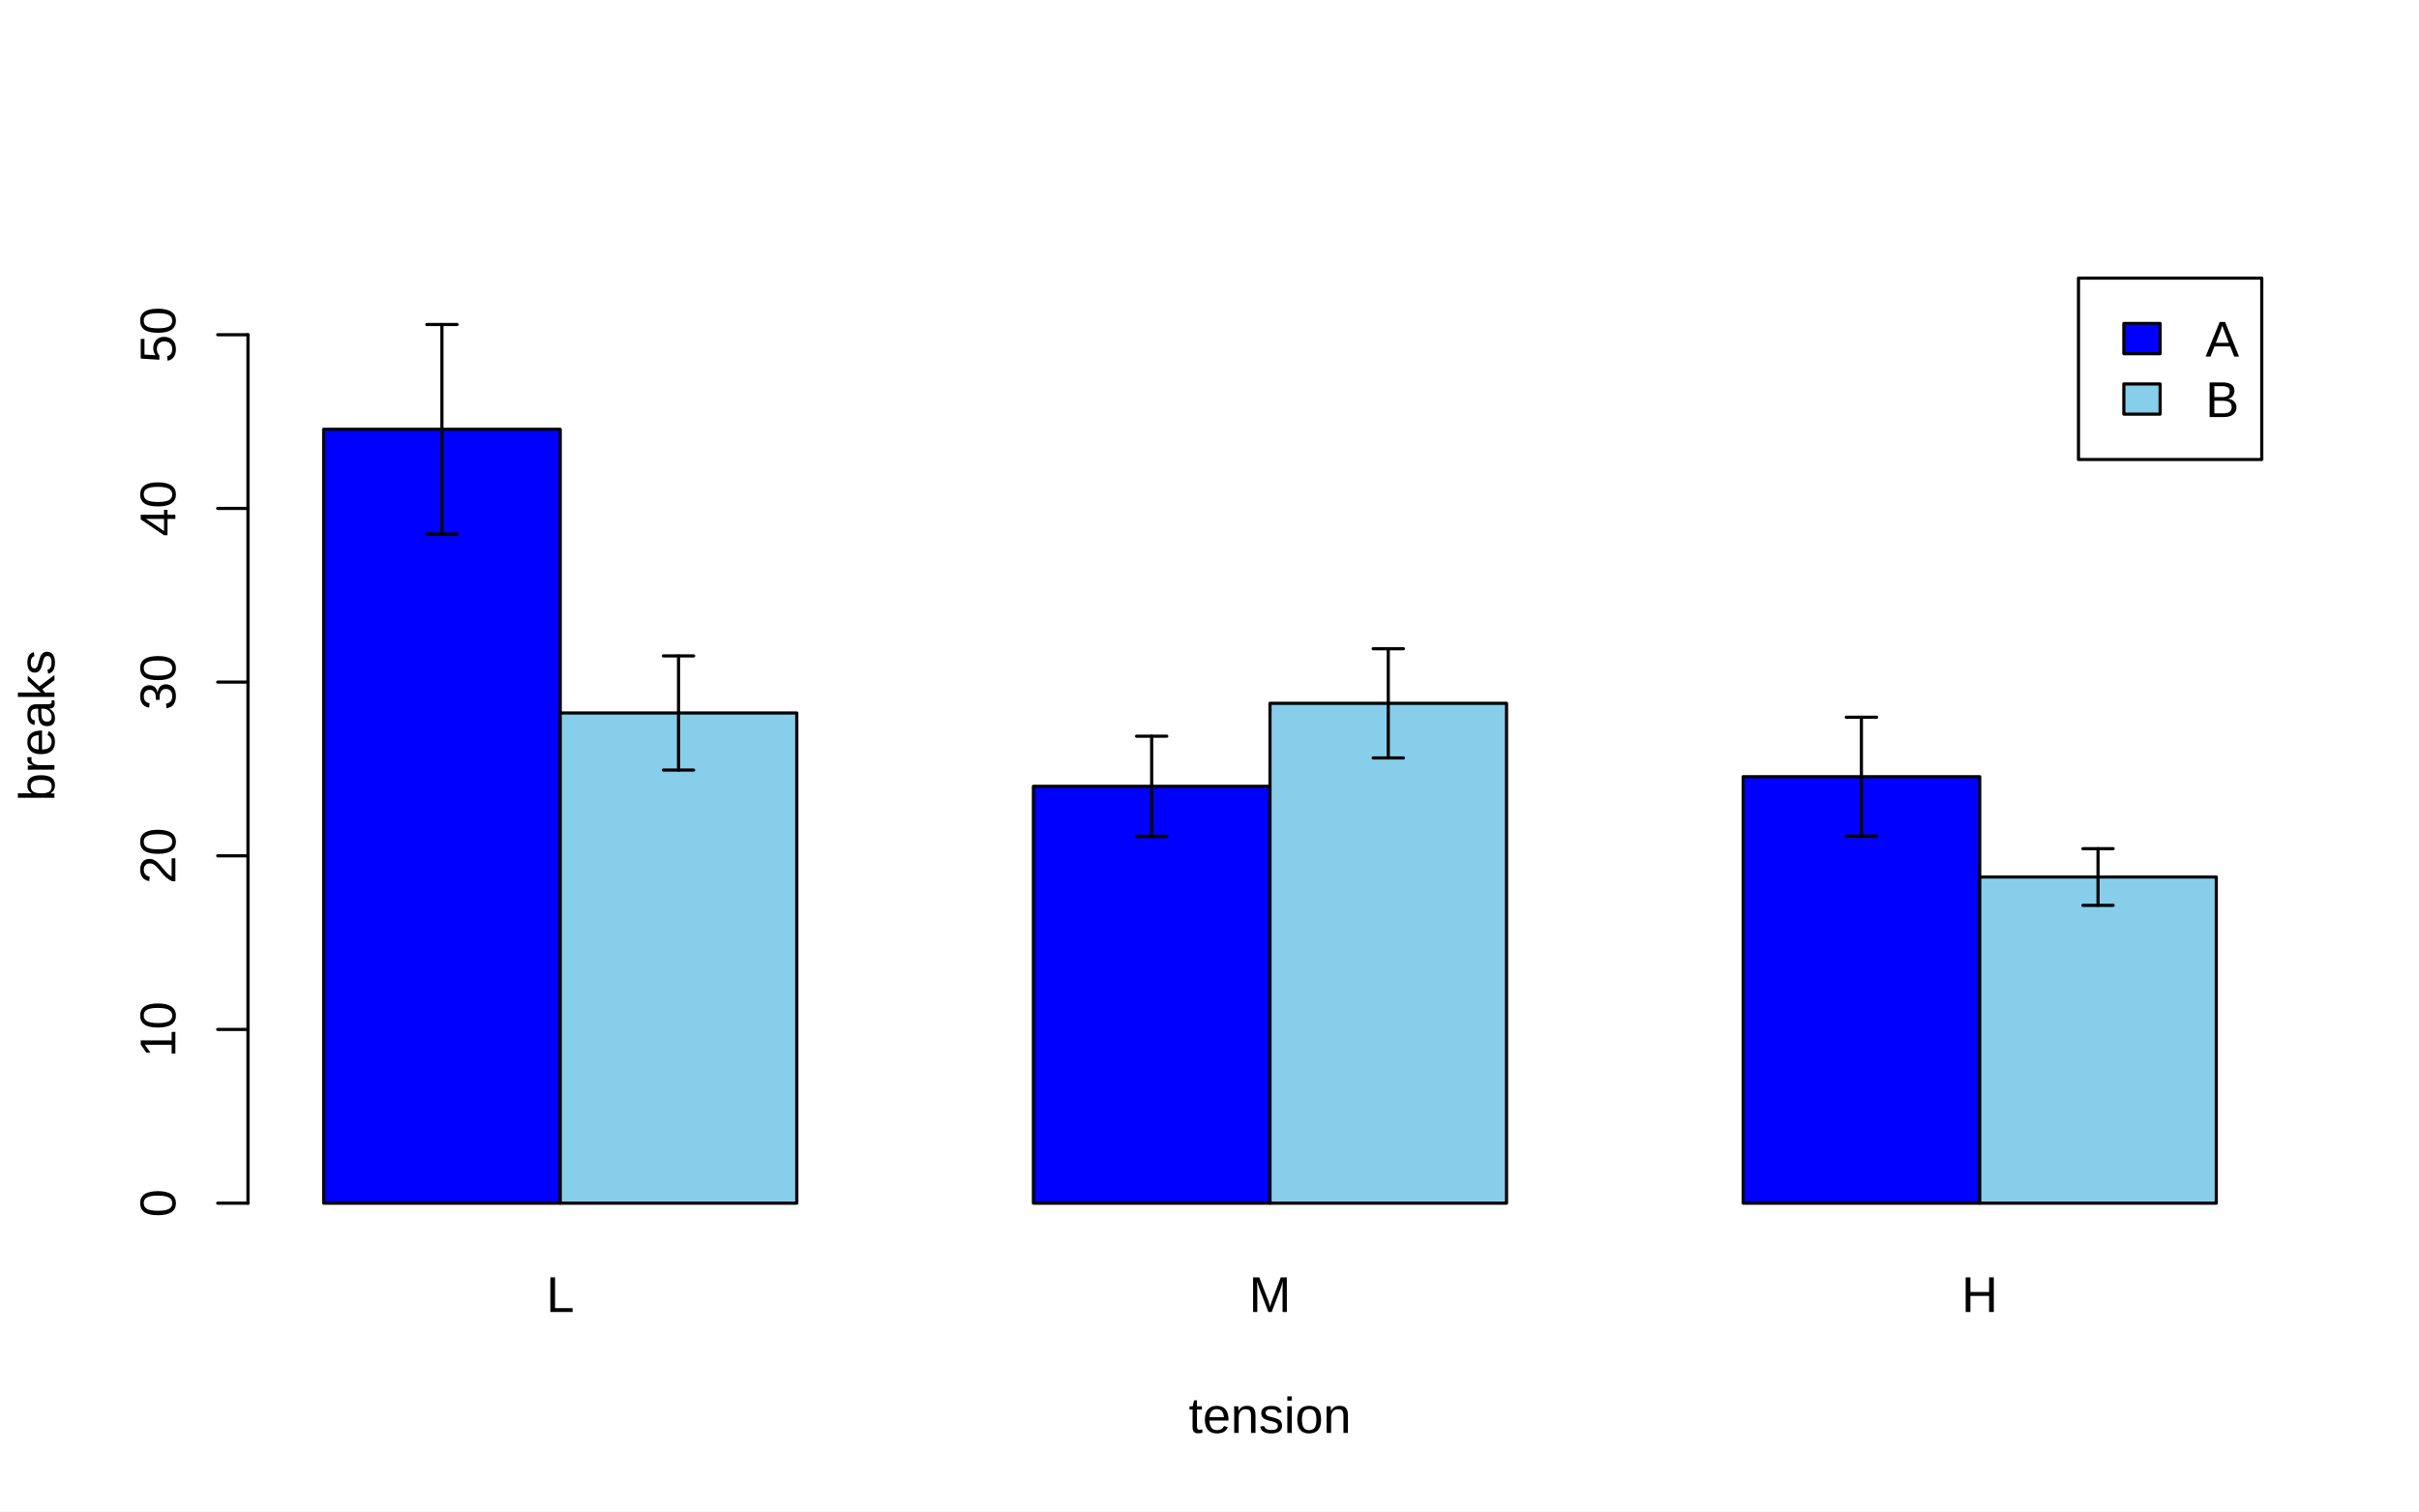
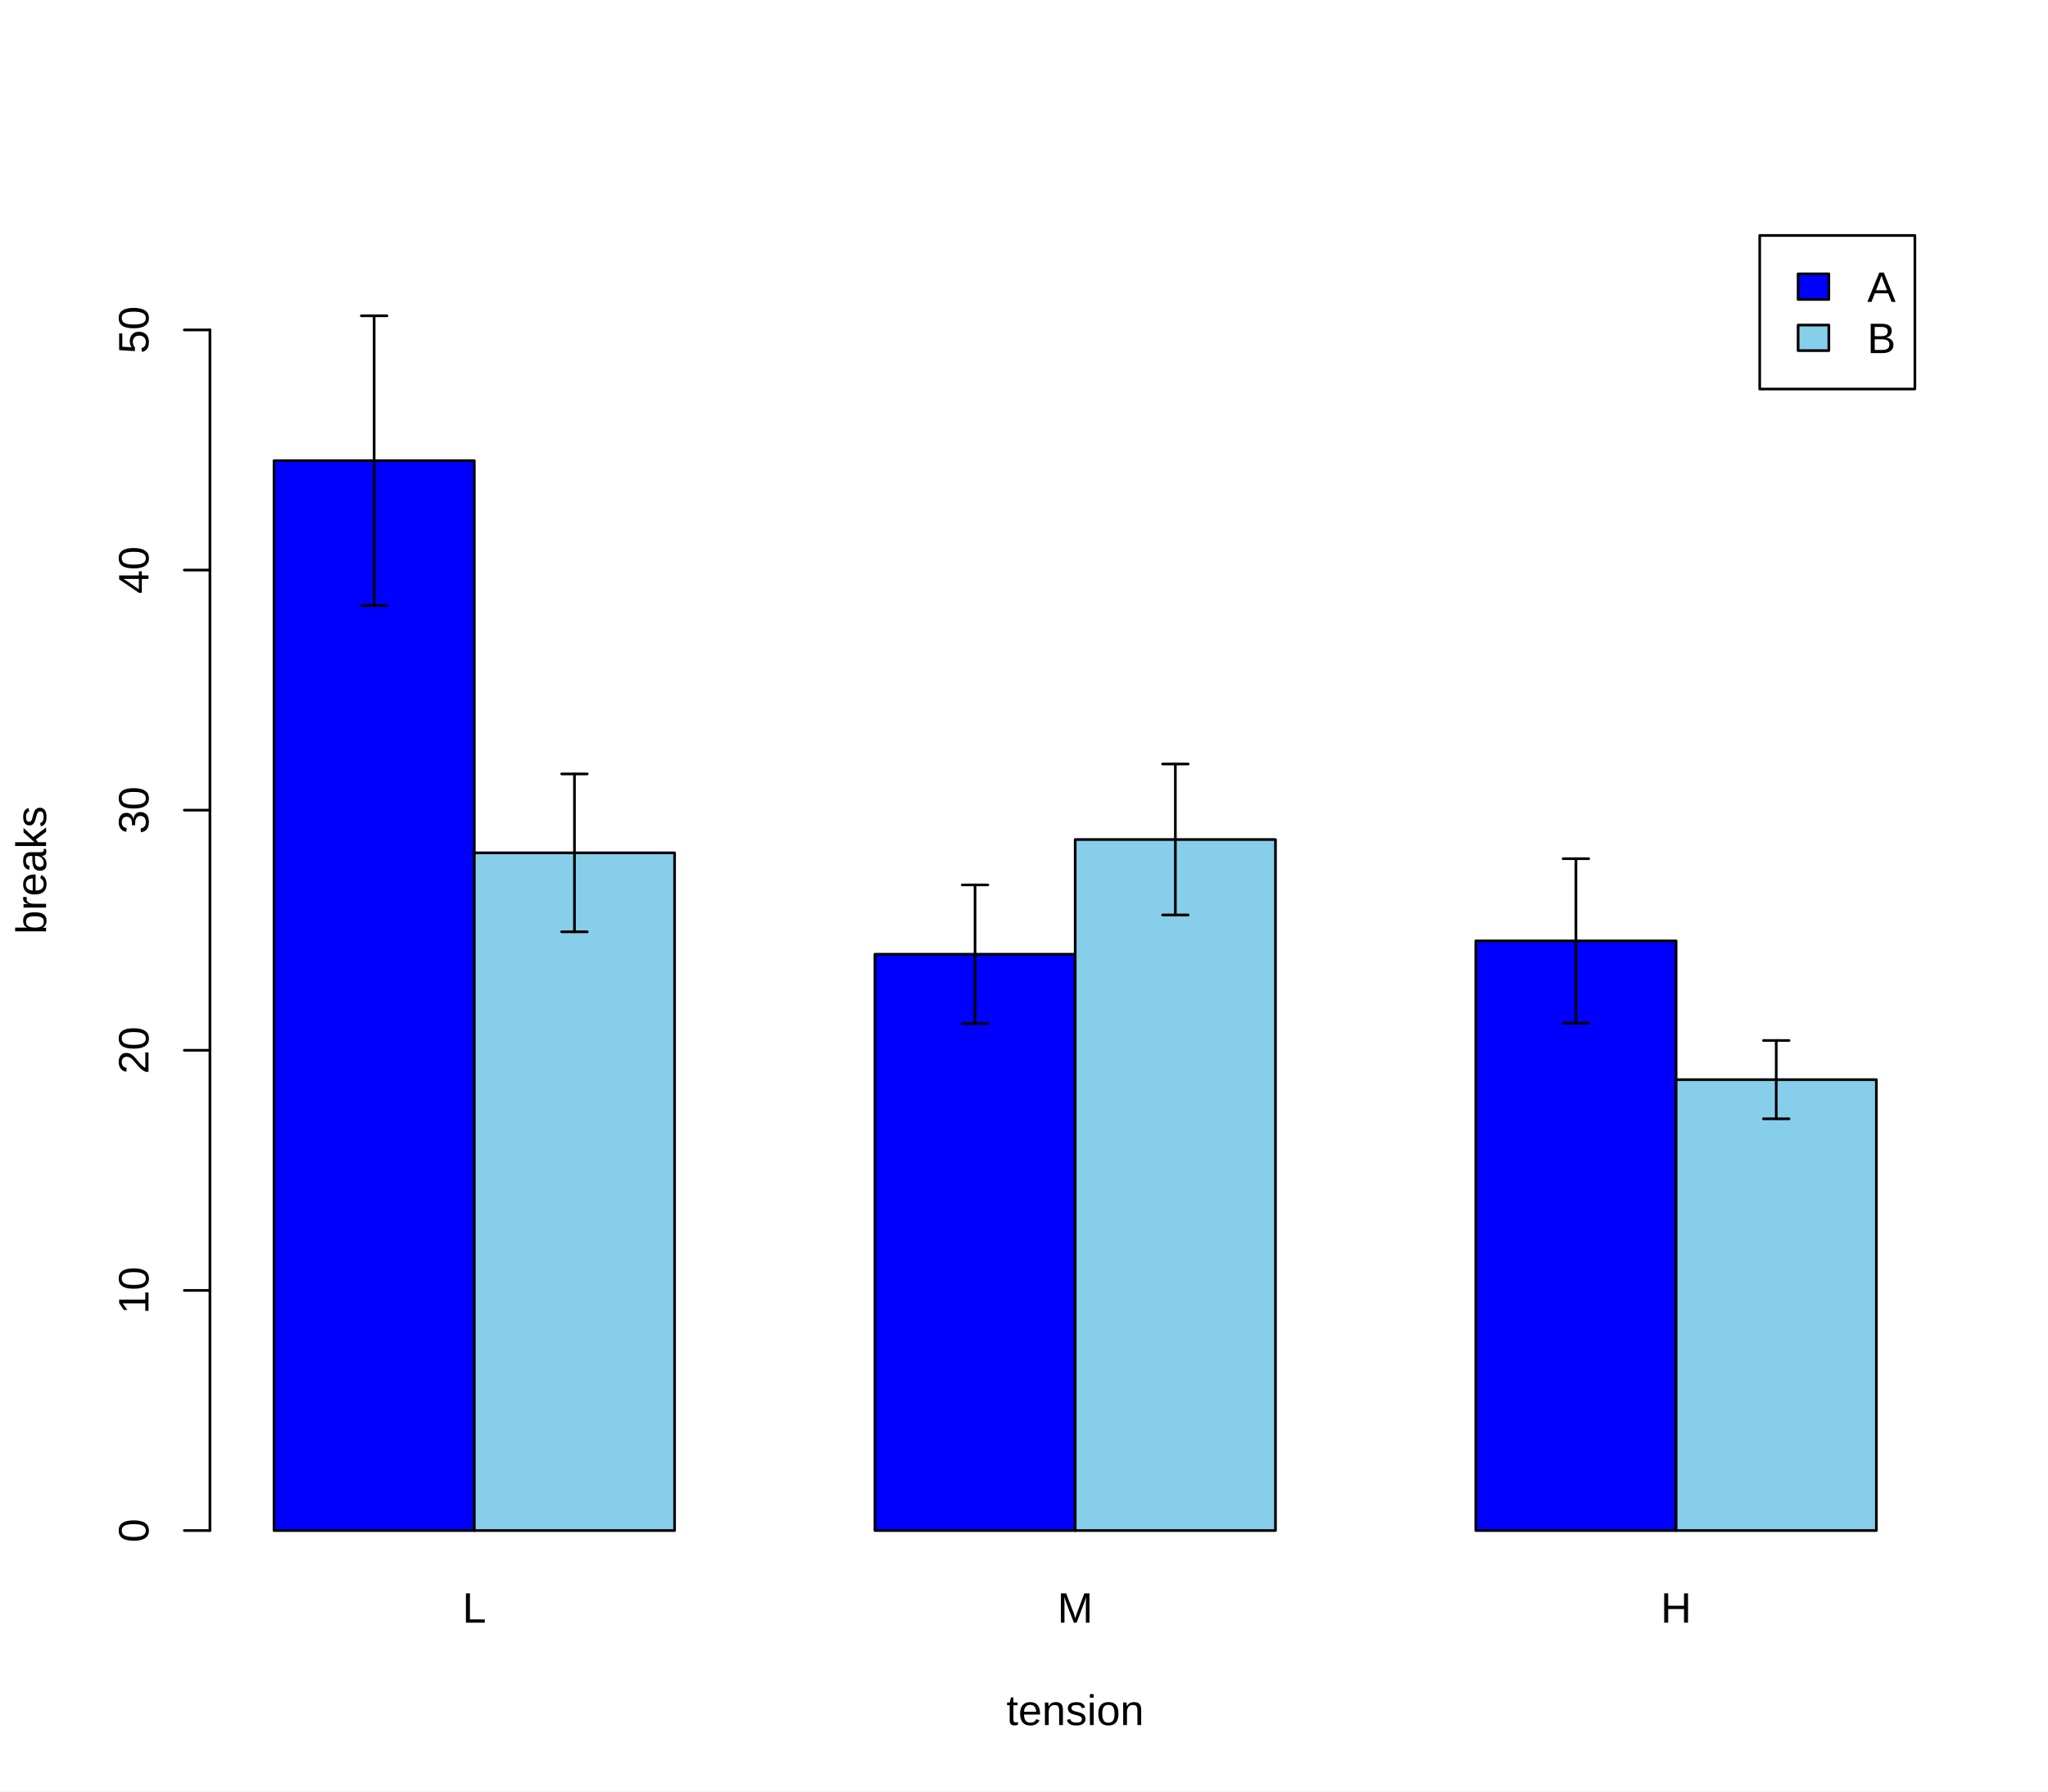
- <svg xmlns="http://www.w3.org/2000/svg" viewBox="0 0 576.00 360.00">
+ <svg xmlns="http://www.w3.org/2000/svg" viewBox="0 0 576.00 504.00">
  <defs>
    <style type="text/css">
    line, polyline, polygon, path, rect, circle {
      fill: none;
      stroke: #000000;
      stroke-linecap: round;
      stroke-linejoin: round;
      stroke-miterlimit: 10.00;
    }
  </style>
  </defs>
  <rect width="100%" height="100%" style="stroke: none; fill: #FFFFFF;" />
-   <rect x="77.07" y="102.25" width="56.33" height="184.31" style="stroke-width: 0.75; fill: #0000FF;" />
-   <rect x="133.40" y="169.81" width="56.33" height="116.75" style="stroke-width: 0.75; fill: #87CEEB;" />
-   <rect x="246.07" y="187.28" width="56.33" height="99.28" style="stroke-width: 0.75; fill: #0000FF;" />
-   <rect x="302.40" y="167.51" width="56.33" height="119.05" style="stroke-width: 0.75; fill: #87CEEB;" />
-   <rect x="415.07" y="184.98" width="56.33" height="101.58" style="stroke-width: 0.75; fill: #0000FF;" />
-   <rect x="471.40" y="208.88" width="56.33" height="77.68" style="stroke-width: 0.75; fill: #87CEEB;" />
-   <text x="130.06" y="312.48" style="font-size: 12.00px; font-family: Arial;" textLength="6.67px" lengthAdjust="spacingAndGlyphs">L</text>
-   <text x="297.40" y="312.48" style="font-size: 12.00px; font-family: Arial;" textLength="10.00px" lengthAdjust="spacingAndGlyphs">M</text>
-   <text x="467.07" y="312.48" style="font-size: 12.00px; font-family: Arial;" textLength="8.67px" lengthAdjust="spacingAndGlyphs">H</text>
+   <rect x="77.07" y="129.59" width="56.33" height="300.97" style="stroke-width: 0.75; fill: #0000FF;" />
+   <rect x="133.40" y="239.92" width="56.33" height="190.64" style="stroke-width: 0.75; fill: #87CEEB;" />
+   <rect x="246.07" y="268.44" width="56.33" height="162.12" style="stroke-width: 0.75; fill: #0000FF;" />
+   <rect x="302.40" y="236.17" width="56.33" height="194.39" style="stroke-width: 0.75; fill: #87CEEB;" />
+   <rect x="415.07" y="264.69" width="56.33" height="165.87" style="stroke-width: 0.75; fill: #0000FF;" />
+   <rect x="471.40" y="303.72" width="56.33" height="126.84" style="stroke-width: 0.75; fill: #87CEEB;" />
+   <text x="130.06" y="456.48" style="font-size: 12.00px; font-family: Arial;" textLength="6.67px" lengthAdjust="spacingAndGlyphs">L</text>
+   <text x="297.40" y="456.48" style="font-size: 12.00px; font-family: Arial;" textLength="10.00px" lengthAdjust="spacingAndGlyphs">M</text>
+   <text x="467.07" y="456.48" style="font-size: 12.00px; font-family: Arial;" textLength="8.67px" lengthAdjust="spacingAndGlyphs">H</text>
  <rect x="494.92" y="66.24" width="43.64" height="43.20" style="stroke-width: 0.75;" />
  <rect x="505.72" y="77.04" width="8.64" height="7.20" style="stroke-width: 0.75; fill: #0000FF;" />
  <rect x="505.72" y="91.44" width="8.64" height="7.20" style="stroke-width: 0.75; fill: #87CEEB;" />
  <text x="525.16" y="84.93" style="font-size: 12.00px; font-family: Arial;" textLength="8.00px" lengthAdjust="spacingAndGlyphs">A</text>
  <text x="525.16" y="99.33" style="font-size: 12.00px; font-family: Arial;" textLength="8.00px" lengthAdjust="spacingAndGlyphs">B</text>
-   <text x="283.05" y="341.28" style="font-size: 12.00px; font-family: Arial;" textLength="38.70px" lengthAdjust="spacingAndGlyphs">tension</text>
-   <text transform="translate(12.96,190.81) rotate(-90)" style="font-size: 12.00px; font-family: Arial;" textLength="36.02px" lengthAdjust="spacingAndGlyphs">breaks</text>
-   <line x1="59.04" y1="286.56" x2="59.04" y2="79.72" style="stroke-width: 0.75;" />
-   <line x1="59.04" y1="286.56" x2="51.84" y2="286.56" style="stroke-width: 0.75;" />
-   <line x1="59.04" y1="245.19" x2="51.84" y2="245.19" style="stroke-width: 0.75;" />
-   <line x1="59.04" y1="203.83" x2="51.84" y2="203.83" style="stroke-width: 0.75;" />
-   <line x1="59.04" y1="162.46" x2="51.84" y2="162.46" style="stroke-width: 0.75;" />
-   <line x1="59.04" y1="121.09" x2="51.84" y2="121.09" style="stroke-width: 0.75;" />
-   <line x1="59.04" y1="79.72" x2="51.84" y2="79.72" style="stroke-width: 0.75;" />
-   <text transform="translate(41.76,289.90) rotate(-90)" style="font-size: 12.00px; font-family: Arial;" textLength="6.67px" lengthAdjust="spacingAndGlyphs">0</text>
-   <text transform="translate(41.76,251.87) rotate(-90)" style="font-size: 12.00px; font-family: Arial;" textLength="13.35px" lengthAdjust="spacingAndGlyphs">10</text>
-   <text transform="translate(41.76,210.50) rotate(-90)" style="font-size: 12.00px; font-family: Arial;" textLength="13.35px" lengthAdjust="spacingAndGlyphs">20</text>
-   <text transform="translate(41.76,169.13) rotate(-90)" style="font-size: 12.00px; font-family: Arial;" textLength="13.35px" lengthAdjust="spacingAndGlyphs">30</text>
-   <text transform="translate(41.76,127.76) rotate(-90)" style="font-size: 12.00px; font-family: Arial;" textLength="13.35px" lengthAdjust="spacingAndGlyphs">40</text>
-   <text transform="translate(41.76,86.40) rotate(-90)" style="font-size: 12.00px; font-family: Arial;" textLength="13.35px" lengthAdjust="spacingAndGlyphs">50</text>
+   <text x="283.05" y="485.28" style="font-size: 12.00px; font-family: Arial;" textLength="38.70px" lengthAdjust="spacingAndGlyphs">tension</text>
+   <text transform="translate(12.96,262.81) rotate(-90)" style="font-size: 12.00px; font-family: Arial;" textLength="36.02px" lengthAdjust="spacingAndGlyphs">breaks</text>
+   <line x1="59.04" y1="430.56" x2="59.04" y2="92.81" style="stroke-width: 0.75;" />
+   <line x1="59.04" y1="430.56" x2="51.84" y2="430.56" style="stroke-width: 0.75;" />
+   <line x1="59.04" y1="363.01" x2="51.84" y2="363.01" style="stroke-width: 0.75;" />
+   <line x1="59.04" y1="295.46" x2="51.84" y2="295.46" style="stroke-width: 0.75;" />
+   <line x1="59.04" y1="227.91" x2="51.84" y2="227.91" style="stroke-width: 0.75;" />
+   <line x1="59.04" y1="160.36" x2="51.84" y2="160.36" style="stroke-width: 0.75;" />
+   <line x1="59.04" y1="92.81" x2="51.84" y2="92.81" style="stroke-width: 0.75;" />
+   <text transform="translate(41.76,433.90) rotate(-90)" style="font-size: 12.00px; font-family: Arial;" textLength="6.67px" lengthAdjust="spacingAndGlyphs">0</text>
+   <text transform="translate(41.76,369.68) rotate(-90)" style="font-size: 12.00px; font-family: Arial;" textLength="13.35px" lengthAdjust="spacingAndGlyphs">10</text>
+   <text transform="translate(41.76,302.14) rotate(-90)" style="font-size: 12.00px; font-family: Arial;" textLength="13.35px" lengthAdjust="spacingAndGlyphs">20</text>
+   <text transform="translate(41.76,234.59) rotate(-90)" style="font-size: 12.00px; font-family: Arial;" textLength="13.35px" lengthAdjust="spacingAndGlyphs">30</text>
+   <text transform="translate(41.76,167.04) rotate(-90)" style="font-size: 12.00px; font-family: Arial;" textLength="13.35px" lengthAdjust="spacingAndGlyphs">40</text>
+   <text transform="translate(41.76,99.49) rotate(-90)" style="font-size: 12.00px; font-family: Arial;" textLength="13.35px" lengthAdjust="spacingAndGlyphs">50</text>
  <defs>
-     <clipPath id="cpNTkuMDR8NTQ1Ljc2fDI4Ni41Nnw1OS4wNA==">
-       <rect x="59.04" y="59.04" width="486.72" height="227.52" />
+     <clipPath id="cpNTkuMDR8NTQ1Ljc2fDQzMC41Nnw1OS4wNA==">
+       <rect x="59.04" y="59.04" width="486.72" height="371.52" />
    </clipPath>
  </defs>
-   <line x1="105.23" y1="127.20" x2="105.23" y2="77.29" style="stroke-width: 0.75;" clip-path="url(#cpNTkuMDR8NTQ1Ljc2fDI4Ni41Nnw1OS4wNA==)" />
-   <polyline points="101.63,127.20 105.23,127.20 108.83,127.20 " style="stroke-width: 0.75;" clip-path="url(#cpNTkuMDR8NTQ1Ljc2fDI4Ni41Nnw1OS4wNA==)" />
-   <polyline points="108.83,77.29 105.23,77.29 101.63,77.29 " style="stroke-width: 0.75;" clip-path="url(#cpNTkuMDR8NTQ1Ljc2fDI4Ni41Nnw1OS4wNA==)" />
-   <line x1="161.57" y1="183.41" x2="161.57" y2="156.22" style="stroke-width: 0.75;" clip-path="url(#cpNTkuMDR8NTQ1Ljc2fDI4Ni41Nnw1OS4wNA==)" />
-   <polyline points="157.97,183.41 161.57,183.41 165.17,183.41 " style="stroke-width: 0.75;" clip-path="url(#cpNTkuMDR8NTQ1Ljc2fDI4Ni41Nnw1OS4wNA==)" />
-   <polyline points="165.17,156.22 161.57,156.22 157.97,156.22 " style="stroke-width: 0.75;" clip-path="url(#cpNTkuMDR8NTQ1Ljc2fDI4Ni41Nnw1OS4wNA==)" />
-   <line x1="274.23" y1="199.22" x2="274.23" y2="175.34" style="stroke-width: 0.75;" clip-path="url(#cpNTkuMDR8NTQ1Ljc2fDI4Ni41Nnw1OS4wNA==)" />
-   <polyline points="270.63,199.22 274.23,199.22 277.83,199.22 " style="stroke-width: 0.75;" clip-path="url(#cpNTkuMDR8NTQ1Ljc2fDI4Ni41Nnw1OS4wNA==)" />
-   <polyline points="277.83,175.34 274.23,175.34 270.63,175.34 " style="stroke-width: 0.75;" clip-path="url(#cpNTkuMDR8NTQ1Ljc2fDI4Ni41Nnw1OS4wNA==)" />
-   <line x1="330.57" y1="180.52" x2="330.57" y2="154.51" style="stroke-width: 0.75;" clip-path="url(#cpNTkuMDR8NTQ1Ljc2fDI4Ni41Nnw1OS4wNA==)" />
-   <polyline points="326.97,180.52 330.57,180.52 334.17,180.52 " style="stroke-width: 0.75;" clip-path="url(#cpNTkuMDR8NTQ1Ljc2fDI4Ni41Nnw1OS4wNA==)" />
-   <polyline points="334.17,154.51 330.57,154.51 326.97,154.51 " style="stroke-width: 0.75;" clip-path="url(#cpNTkuMDR8NTQ1Ljc2fDI4Ni41Nnw1OS4wNA==)" />
-   <line x1="443.23" y1="199.15" x2="443.23" y2="170.82" style="stroke-width: 0.75;" clip-path="url(#cpNTkuMDR8NTQ1Ljc2fDI4Ni41Nnw1OS4wNA==)" />
-   <polyline points="439.63,199.15 443.23,199.15 446.83,199.15 " style="stroke-width: 0.75;" clip-path="url(#cpNTkuMDR8NTQ1Ljc2fDI4Ni41Nnw1OS4wNA==)" />
-   <polyline points="446.83,170.82 443.23,170.82 439.63,170.82 " style="stroke-width: 0.75;" clip-path="url(#cpNTkuMDR8NTQ1Ljc2fDI4Ni41Nnw1OS4wNA==)" />
-   <line x1="499.57" y1="215.63" x2="499.57" y2="202.13" style="stroke-width: 0.75;" clip-path="url(#cpNTkuMDR8NTQ1Ljc2fDI4Ni41Nnw1OS4wNA==)" />
-   <polyline points="495.97,215.63 499.57,215.63 503.17,215.63 " style="stroke-width: 0.75;" clip-path="url(#cpNTkuMDR8NTQ1Ljc2fDI4Ni41Nnw1OS4wNA==)" />
-   <polyline points="503.17,202.13 499.57,202.13 495.97,202.13 " style="stroke-width: 0.75;" clip-path="url(#cpNTkuMDR8NTQ1Ljc2fDI4Ni41Nnw1OS4wNA==)" />
+   <line x1="105.23" y1="170.34" x2="105.23" y2="88.84" style="stroke-width: 0.75;" clip-path="url(#cpNTkuMDR8NTQ1Ljc2fDQzMC41Nnw1OS4wNA==)" />
+   <polyline points="101.63,170.34 105.23,170.34 108.83,170.34 " style="stroke-width: 0.75;" clip-path="url(#cpNTkuMDR8NTQ1Ljc2fDQzMC41Nnw1OS4wNA==)" />
+   <polyline points="108.83,88.84 105.23,88.84 101.63,88.84 " style="stroke-width: 0.75;" clip-path="url(#cpNTkuMDR8NTQ1Ljc2fDQzMC41Nnw1OS4wNA==)" />
+   <line x1="161.57" y1="262.12" x2="161.57" y2="217.72" style="stroke-width: 0.75;" clip-path="url(#cpNTkuMDR8NTQ1Ljc2fDQzMC41Nnw1OS4wNA==)" />
+   <polyline points="157.97,262.12 161.57,262.12 165.17,262.12 " style="stroke-width: 0.75;" clip-path="url(#cpNTkuMDR8NTQ1Ljc2fDQzMC41Nnw1OS4wNA==)" />
+   <polyline points="165.17,217.72 161.57,217.72 157.97,217.72 " style="stroke-width: 0.75;" clip-path="url(#cpNTkuMDR8NTQ1Ljc2fDQzMC41Nnw1OS4wNA==)" />
+   <line x1="274.23" y1="287.94" x2="274.23" y2="248.94" style="stroke-width: 0.75;" clip-path="url(#cpNTkuMDR8NTQ1Ljc2fDQzMC41Nnw1OS4wNA==)" />
+   <polyline points="270.63,287.94 274.23,287.94 277.83,287.94 " style="stroke-width: 0.75;" clip-path="url(#cpNTkuMDR8NTQ1Ljc2fDQzMC41Nnw1OS4wNA==)" />
+   <polyline points="277.83,248.94 274.23,248.94 270.63,248.94 " style="stroke-width: 0.75;" clip-path="url(#cpNTkuMDR8NTQ1Ljc2fDQzMC41Nnw1OS4wNA==)" />
+   <line x1="330.57" y1="257.40" x2="330.57" y2="214.93" style="stroke-width: 0.75;" clip-path="url(#cpNTkuMDR8NTQ1Ljc2fDQzMC41Nnw1OS4wNA==)" />
+   <polyline points="326.97,257.40 330.57,257.40 334.17,257.40 " style="stroke-width: 0.75;" clip-path="url(#cpNTkuMDR8NTQ1Ljc2fDQzMC41Nnw1OS4wNA==)" />
+   <polyline points="334.17,214.93 330.57,214.93 326.97,214.93 " style="stroke-width: 0.75;" clip-path="url(#cpNTkuMDR8NTQ1Ljc2fDQzMC41Nnw1OS4wNA==)" />
+   <line x1="443.23" y1="287.82" x2="443.23" y2="241.56" style="stroke-width: 0.75;" clip-path="url(#cpNTkuMDR8NTQ1Ljc2fDQzMC41Nnw1OS4wNA==)" />
+   <polyline points="439.63,287.82 443.23,287.82 446.83,287.82 " style="stroke-width: 0.75;" clip-path="url(#cpNTkuMDR8NTQ1Ljc2fDQzMC41Nnw1OS4wNA==)" />
+   <polyline points="446.83,241.56 443.23,241.56 439.63,241.56 " style="stroke-width: 0.75;" clip-path="url(#cpNTkuMDR8NTQ1Ljc2fDQzMC41Nnw1OS4wNA==)" />
+   <line x1="499.57" y1="314.74" x2="499.57" y2="292.70" style="stroke-width: 0.75;" clip-path="url(#cpNTkuMDR8NTQ1Ljc2fDQzMC41Nnw1OS4wNA==)" />
+   <polyline points="495.97,314.74 499.57,314.74 503.17,314.74 " style="stroke-width: 0.75;" clip-path="url(#cpNTkuMDR8NTQ1Ljc2fDQzMC41Nnw1OS4wNA==)" />
+   <polyline points="503.17,292.70 499.57,292.70 495.97,292.70 " style="stroke-width: 0.75;" clip-path="url(#cpNTkuMDR8NTQ1Ljc2fDQzMC41Nnw1OS4wNA==)" />
</svg>
